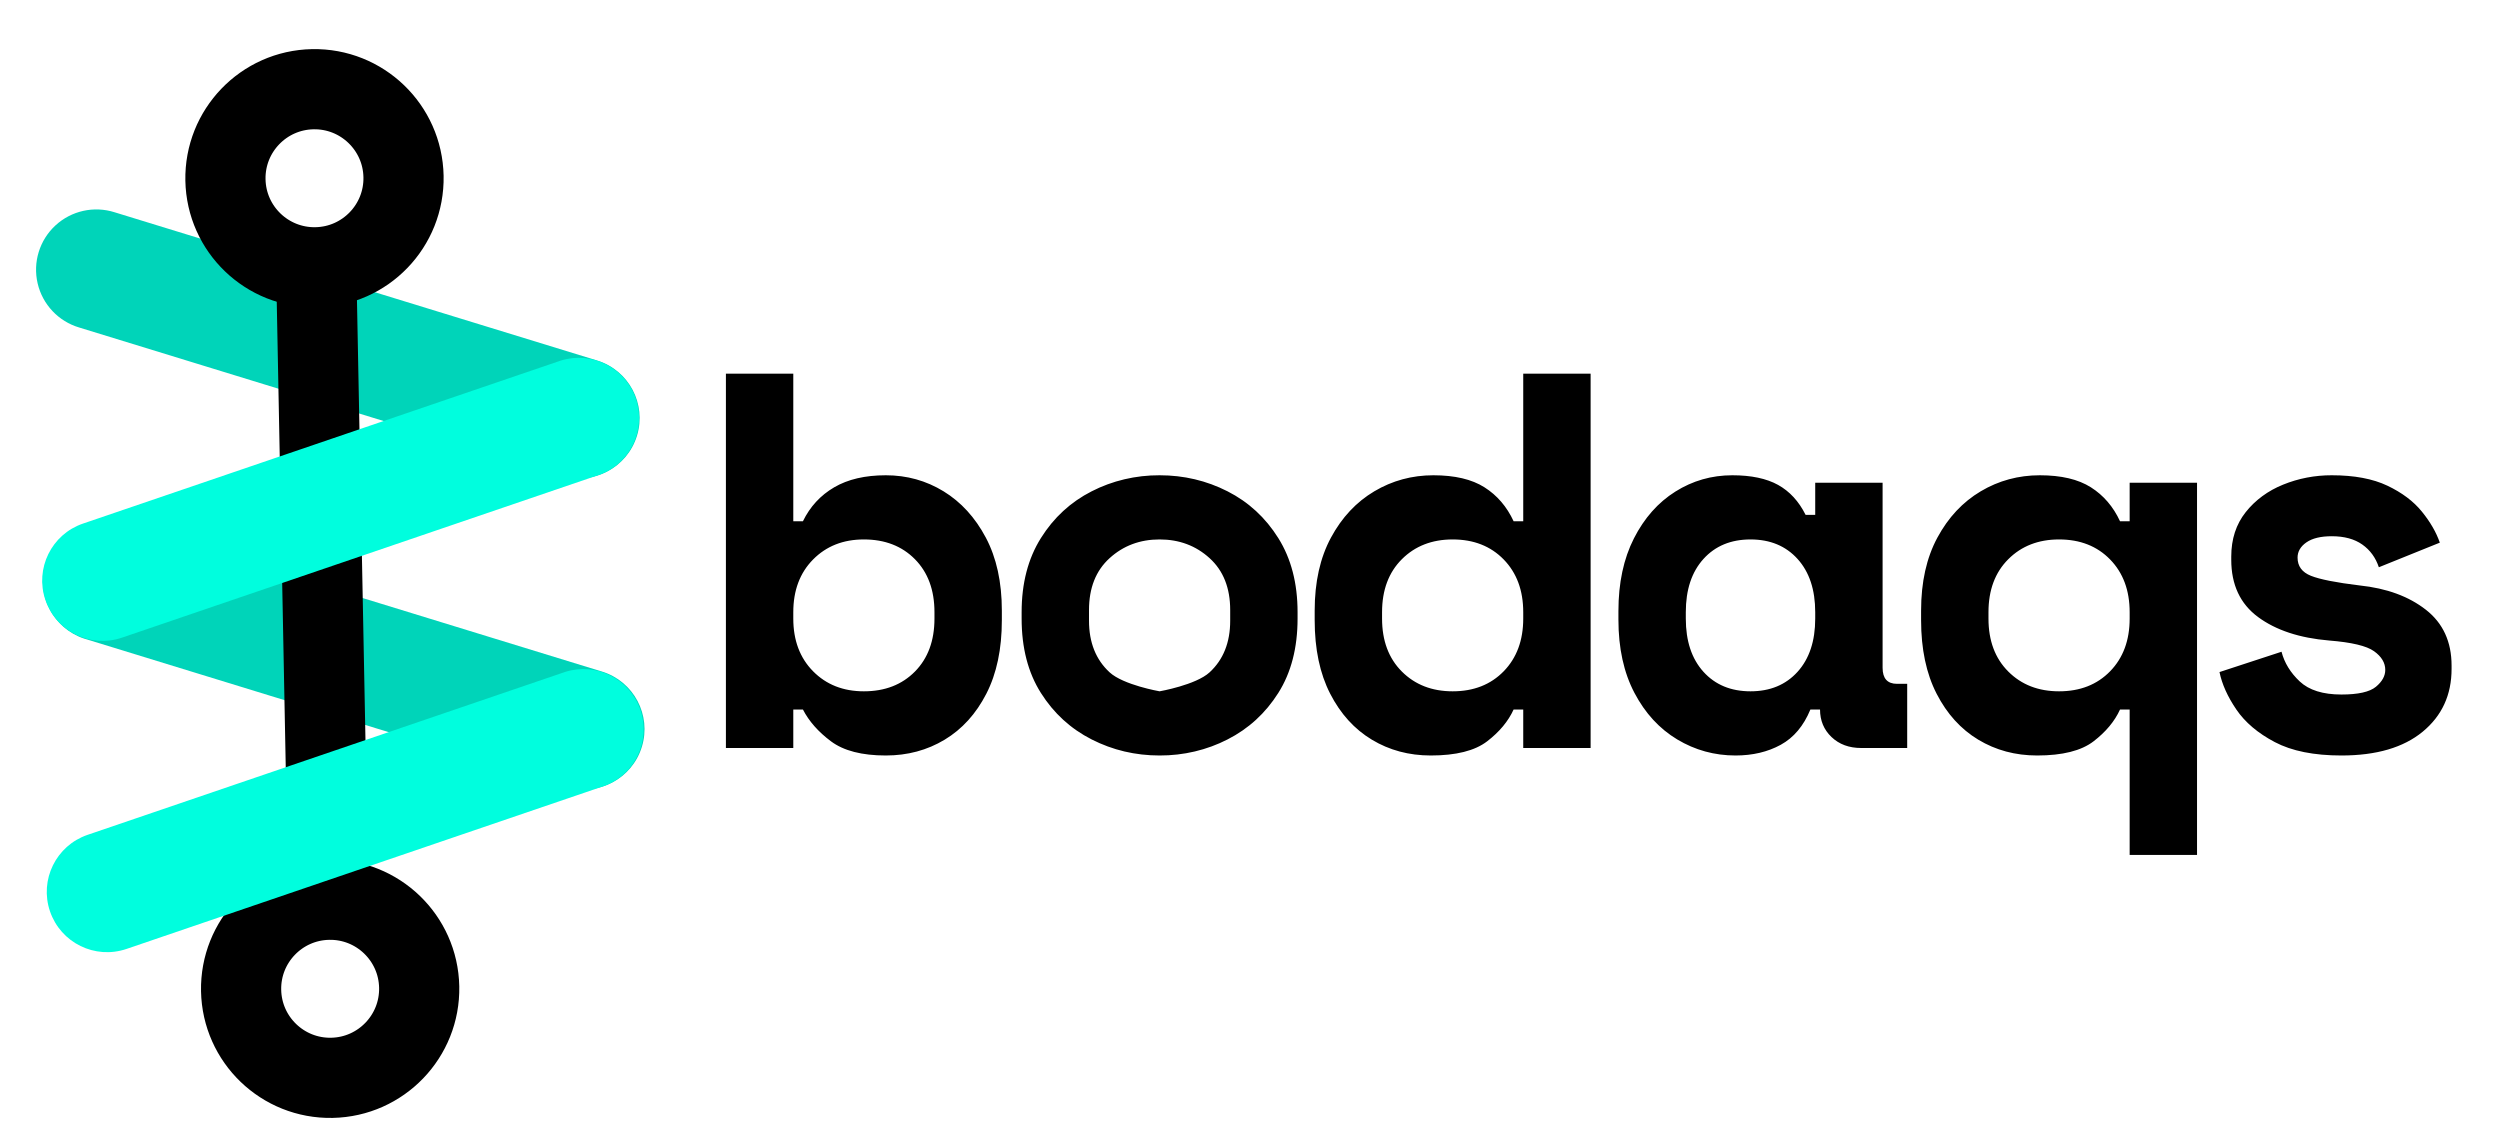
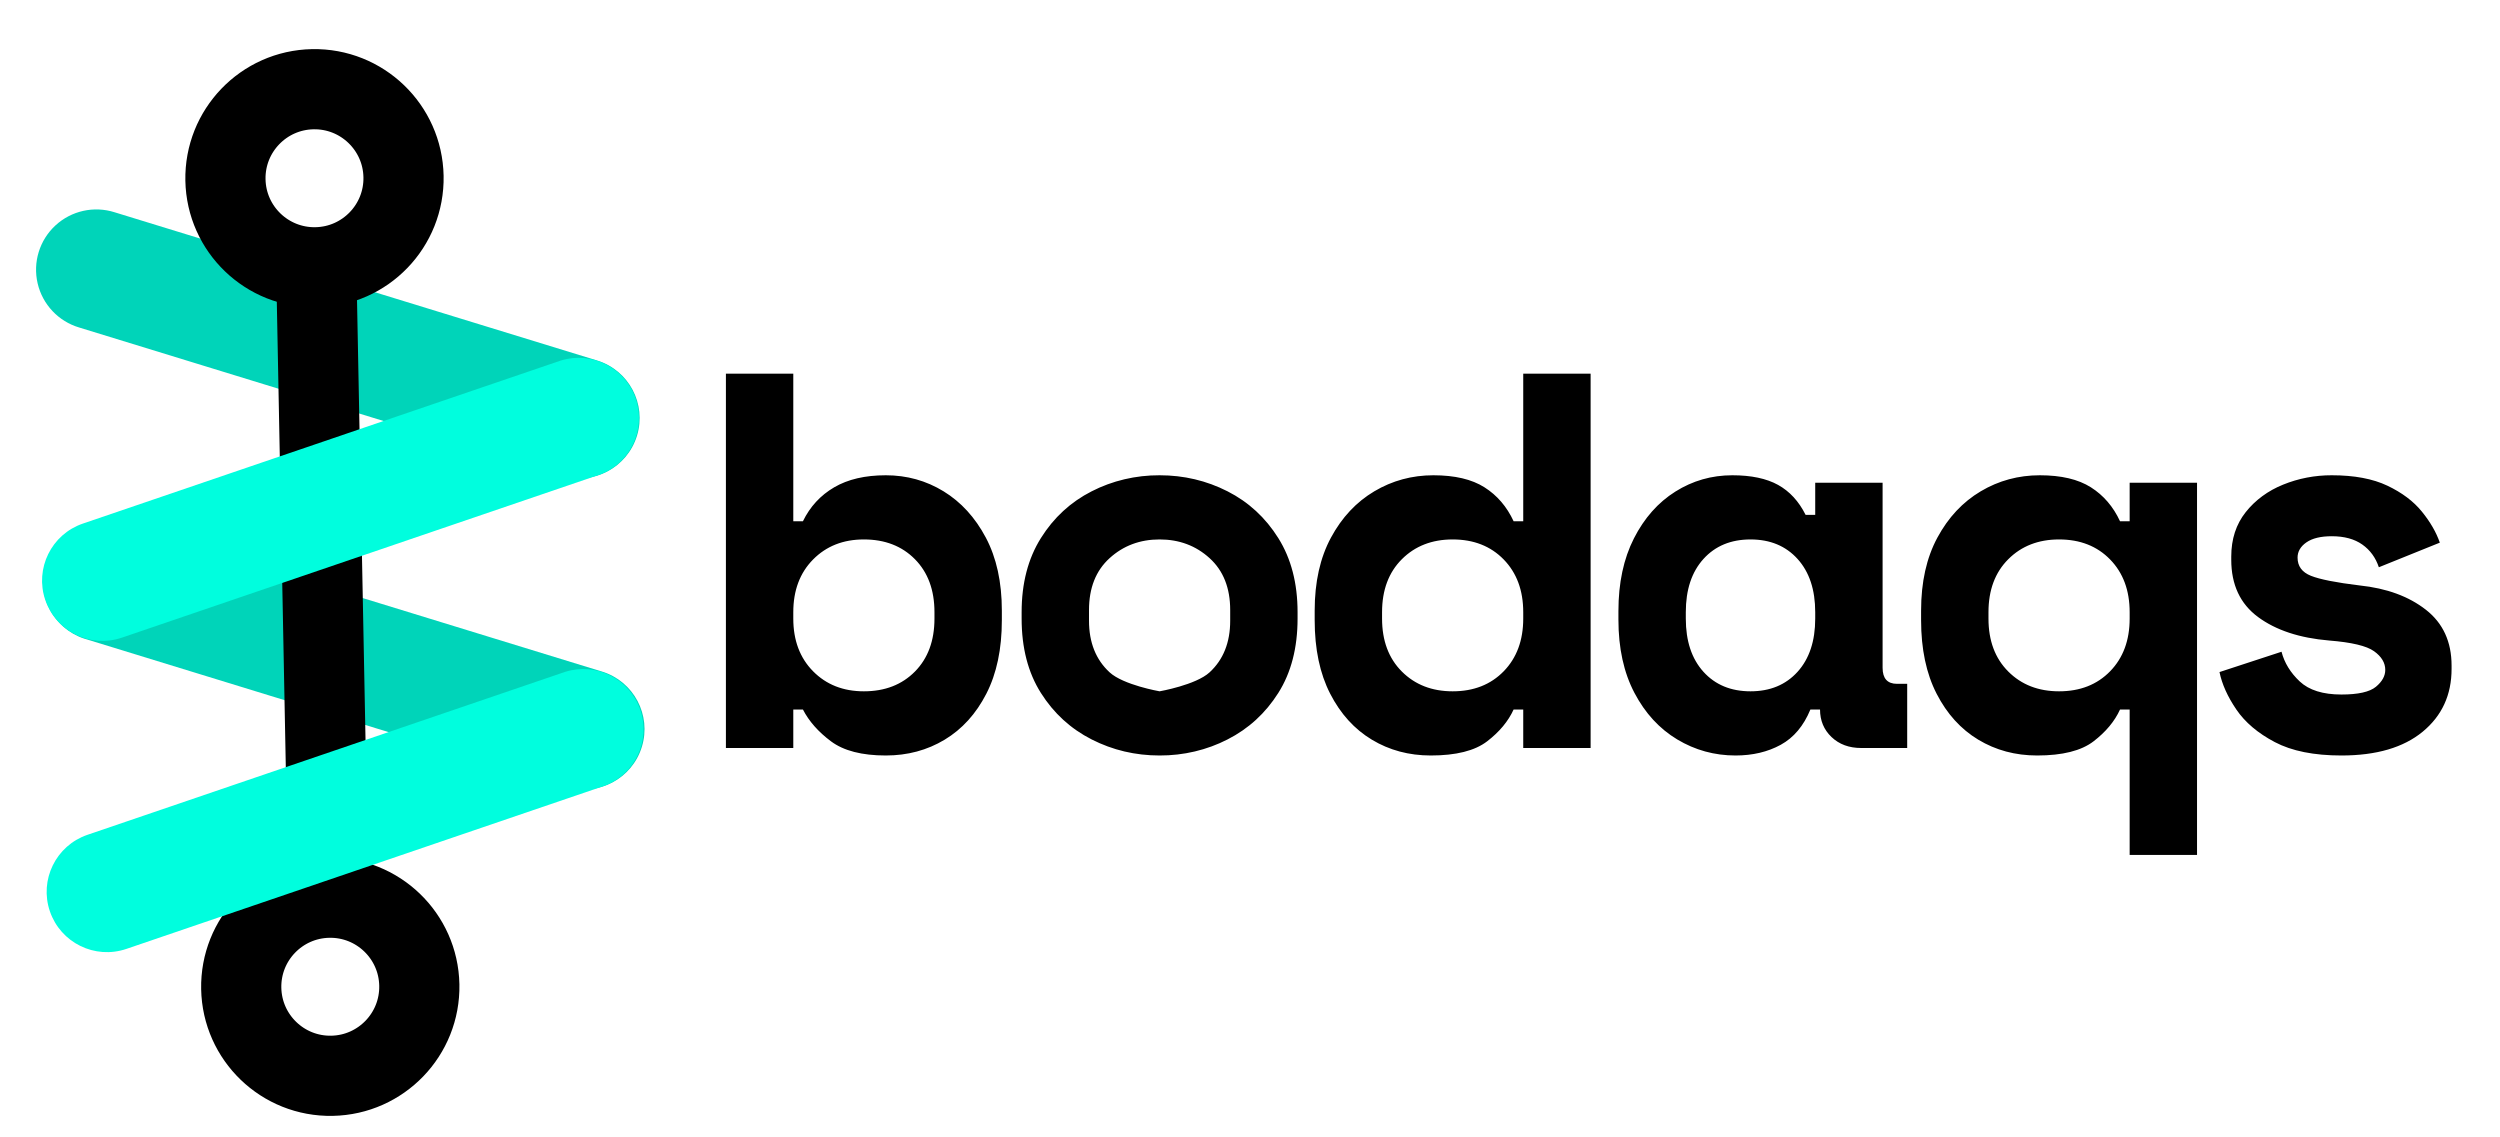
<svg xmlns="http://www.w3.org/2000/svg" xml:space="preserve" style="fill-rule:evenodd;clip-rule:evenodd;stroke-linejoin:round;stroke-miterlimit:1.5" viewBox="0 0 187 85">
  <path d="M150 0h100v125H150z" style="fill:none" transform="matrix(1.8666 0 0 .67938 -279.989 0)" />
-   <path d="M22.778 51.731c-2.858 0-5.044-.64-6.558-1.92-1.515-1.28-2.634-2.717-3.359-4.311h-1.152v5.216H3.647V0h8.062v19.997h1.152c.853-1.981 2.1-3.514 3.743-4.601 1.642-1.087 3.7-1.63 6.174-1.63 2.516 0 4.82.724 6.91 2.173s3.775 3.539 5.055 6.268c1.279 2.729 1.919 6.025 1.919 9.889V33.4c0 3.913-.618 7.233-1.855 9.962-1.237 2.73-2.901 4.806-4.991 6.231-2.09 1.425-4.436 2.138-7.038 2.138m-2.623-8.695c2.516 0 4.553-.893 6.11-2.68 1.557-1.787 2.335-4.178 2.335-7.173v-.869c0-2.995-.778-5.386-2.335-7.173s-3.594-2.681-6.11-2.681c-2.474 0-4.501.906-6.079 2.717-1.578 1.811-2.367 4.19-2.367 7.137v.869c0 2.946.789 5.325 2.367 7.137 1.578 1.811 3.605 2.716 6.079 2.716M55.537 51.731c-2.901 0-5.609-.725-8.126-2.174-2.516-1.449-4.543-3.55-6.078-6.303-1.536-2.753-2.304-6.11-2.304-10.071v-.869c0-3.913.768-7.258 2.304-10.035 1.535-2.777 3.562-4.891 6.078-6.34a16.014 16.014 0 0 1 8.126-2.173c2.901 0 5.609.724 8.126 2.173 2.516 1.449 4.543 3.563 6.078 6.34 1.536 2.777 2.304 6.122 2.304 10.035v.869c0 3.961-.768 7.318-2.304 10.071-1.535 2.753-3.562 4.854-6.078 6.303a16.015 16.015 0 0 1-8.126 2.174m0-8.695s4.34-.857 5.982-2.572c1.643-1.714 2.464-4.045 2.464-6.991v-1.449c0-2.995-.821-5.338-2.464-7.028-1.642-1.691-3.636-2.536-5.982-2.536s-4.34.845-5.982 2.536c-1.643 1.69-2.464 4.033-2.464 7.028v1.449c0 2.946.821 5.277 2.464 6.991 1.642 1.715 5.982 2.572 5.982 2.572M87.976 51.731c-2.602 0-4.948-.713-7.038-2.138-2.09-1.425-3.754-3.501-4.991-6.231-1.237-2.729-1.855-6.049-1.855-9.962v-1.304c0-3.864.65-7.16 1.951-9.889 1.301-2.729 3.029-4.819 5.183-6.268 2.154-1.449 4.511-2.173 7.07-2.173s4.596.543 6.11 1.63c1.515 1.087 2.677 2.62 3.488 4.601h1.151V0h8.062v50.716h-8.062V45.5h-1.151c-.64 1.594-1.696 3.031-3.168 4.311-1.471 1.28-3.721 1.92-6.75 1.92m2.624-8.695c2.516 0 4.553-.905 6.11-2.716 1.557-1.812 2.335-4.191 2.335-7.137v-.869c0-2.947-.778-5.326-2.335-7.137s-3.594-2.717-6.11-2.717c-2.474 0-4.501.894-6.079 2.681-1.578 1.787-2.367 4.178-2.367 7.173v.869c0 2.995.789 5.386 2.367 7.173 1.578 1.787 3.605 2.68 6.079 2.68M124.446 51.731c-2.516 0-4.841-.725-6.974-2.174-2.132-1.449-3.839-3.55-5.118-6.303-1.28-2.753-1.92-6.062-1.92-9.926v-1.159c0-3.816.619-7.101 1.856-9.854 1.237-2.753 2.89-4.866 4.958-6.339 2.069-1.474 4.34-2.21 6.814-2.21 2.261 0 4.085.435 5.471 1.304 1.386.869 2.485 2.222 3.295 4.057h1.152V14.78h8.062v25.069c0 1.449.575 2.173 1.727 2.173h1.216v8.694h-5.503c-1.45 0-2.634-.495-3.551-1.485-.917-.99-1.375-2.234-1.375-3.731h-1.152c-.81 2.222-1.994 3.816-3.551 4.782-1.557.966-3.359 1.449-5.407 1.449m1.792-8.695c2.346 0 4.223-.881 5.63-2.644 1.408-1.763 2.112-4.166 2.112-7.209v-.869c0-3.043-.704-5.446-2.112-7.209-1.407-1.763-3.284-2.645-5.63-2.645s-4.223.882-5.631 2.645c-1.407 1.763-2.111 4.166-2.111 7.209v.869c0 3.043.704 5.446 2.111 7.209 1.408 1.763 3.285 2.644 5.631 2.644M171.602 65.207V45.5h-1.152c-.64 1.594-1.696 3.031-3.167 4.311-1.472 1.28-3.722 1.92-6.75 1.92-2.602 0-4.948-.713-7.038-2.138-2.091-1.425-3.754-3.501-4.991-6.231-1.237-2.729-1.856-6.049-1.856-9.962v-1.304c0-3.864.651-7.16 1.952-9.889 1.301-2.729 3.028-4.819 5.182-6.268 2.155-1.449 4.511-2.173 7.071-2.173 2.559 0 4.596.543 6.11 1.63 1.514 1.087 2.677 2.62 3.487 4.601h1.152V14.78h8.061v50.427zm-8.446-22.171c2.517 0 4.553-.905 6.11-2.716 1.557-1.812 2.336-4.191 2.336-7.137v-.869c0-2.947-.779-5.326-2.336-7.137s-3.593-2.717-6.11-2.717c-2.474 0-4.5.894-6.078 2.681-1.579 1.787-2.368 4.178-2.368 7.173v.869c0 2.995.789 5.386 2.368 7.173 1.578 1.787 3.604 2.68 6.078 2.68M196.939 51.731c-3.285 0-5.94-.604-7.966-1.812-2.026-1.207-3.562-2.68-4.607-4.419-1.045-1.739-1.717-3.43-2.015-5.072l7.422-2.753c.341 1.497 1.066 2.838 2.175 4.021 1.109 1.183 2.773 1.775 4.991 1.775 2.005 0 3.38-.35 4.127-1.05.746-.701 1.119-1.461 1.119-2.283 0-.966-.448-1.811-1.343-2.535-.896-.725-2.688-1.208-5.375-1.449-3.54-.339-6.377-1.401-8.51-3.188-2.132-1.788-3.199-4.372-3.199-7.753v-.434c0-2.367.576-4.372 1.728-6.014a10.996 10.996 0 0 1 4.479-3.731 13.75 13.75 0 0 1 5.822-1.268c2.687 0 4.905.471 6.654 1.413 1.749.942 3.125 2.113 4.127 3.514 1.003 1.4 1.717 2.801 2.144 4.202l-7.294 3.333c-.384-1.305-1.045-2.331-1.984-3.08-.938-.748-2.154-1.123-3.647-1.123-1.322 0-2.335.278-3.039.834-.704.555-1.056 1.243-1.056 2.064 0 1.16.533 1.981 1.6 2.464 1.066.483 3.007.918 5.822 1.304 3.242.386 5.887 1.485 7.934 3.297 2.048 1.811 3.071 4.335 3.071 7.571v.434c0 3.526-1.151 6.364-3.455 8.514-2.303 2.149-5.545 3.224-9.725 3.224" style="fill-rule:nonzero" transform="matrix(.62517 0 0 .5521 52.018 27.95)" />
+   <path d="M22.778 51.731c-2.858 0-5.044-.64-6.558-1.92-1.515-1.28-2.634-2.717-3.359-4.311h-1.152v5.216H3.647V0h8.062v19.997h1.152c.853-1.981 2.1-3.514 3.743-4.601 1.642-1.087 3.7-1.63 6.174-1.63 2.516 0 4.82.724 6.91 2.173s3.775 3.539 5.055 6.268c1.279 2.729 1.919 6.025 1.919 9.889V33.4c0 3.913-.618 7.233-1.855 9.962-1.237 2.73-2.901 4.806-4.991 6.231-2.09 1.425-4.436 2.138-7.038 2.138m-2.623-8.695c2.516 0 4.553-.893 6.11-2.68 1.557-1.787 2.335-4.178 2.335-7.173v-.869c0-2.995-.778-5.386-2.335-7.173s-3.594-2.681-6.11-2.681c-2.474 0-4.501.906-6.079 2.717-1.578 1.811-2.367 4.19-2.367 7.137v.869c0 2.946.789 5.325 2.367 7.137 1.578 1.811 3.605 2.716 6.079 2.716m35.382 8.695c-2.901 0-5.609-.725-8.126-2.174-2.516-1.449-4.543-3.55-6.078-6.303-1.536-2.753-2.304-6.11-2.304-10.071v-.869c0-3.913.768-7.258 2.304-10.035 1.535-2.777 3.562-4.891 6.078-6.34a16.014 16.014 0 0 1 8.126-2.173c2.901 0 5.609.724 8.126 2.173 2.516 1.449 4.543 3.563 6.078 6.34 1.536 2.777 2.304 6.122 2.304 10.035v.869c0 3.961-.768 7.318-2.304 10.071-1.535 2.753-3.562 4.854-6.078 6.303a16.015 16.015 0 0 1-8.126 2.174m0-8.695s4.34-.857 5.982-2.572c1.643-1.714 2.464-4.045 2.464-6.991v-1.449c0-2.995-.821-5.338-2.464-7.028-1.642-1.691-3.636-2.536-5.982-2.536s-4.34.845-5.982 2.536c-1.643 1.69-2.464 4.033-2.464 7.028v1.449c0 2.946.821 5.277 2.464 6.991 1.642 1.715 5.982 2.572 5.982 2.572m32.439 8.695c-2.602 0-4.948-.713-7.038-2.138-2.09-1.425-3.754-3.501-4.991-6.231-1.237-2.729-1.855-6.049-1.855-9.962v-1.304c0-3.864.65-7.16 1.951-9.889 1.301-2.729 3.029-4.819 5.183-6.268 2.154-1.449 4.511-2.173 7.07-2.173s4.596.543 6.11 1.63c1.515 1.087 2.677 2.62 3.488 4.601h1.151V0h8.062v50.716h-8.062V45.5h-1.151c-.64 1.594-1.696 3.031-3.168 4.311-1.471 1.28-3.721 1.92-6.75 1.92m2.624-8.695c2.516 0 4.553-.905 6.11-2.716 1.557-1.812 2.335-4.191 2.335-7.137v-.869c0-2.947-.778-5.326-2.335-7.137s-3.594-2.717-6.11-2.717c-2.474 0-4.501.894-6.079 2.681-1.578 1.787-2.367 4.178-2.367 7.173v.869c0 2.995.789 5.386 2.367 7.173 1.578 1.787 3.605 2.68 6.079 2.68m33.846 8.695c-2.516 0-4.841-.725-6.974-2.174-2.132-1.449-3.839-3.55-5.118-6.303-1.28-2.753-1.92-6.062-1.92-9.926v-1.159c0-3.816.619-7.101 1.856-9.854 1.237-2.753 2.89-4.866 4.958-6.339 2.069-1.474 4.34-2.21 6.814-2.21 2.261 0 4.085.435 5.471 1.304 1.386.869 2.485 2.222 3.295 4.057h1.152V14.78h8.062v25.069c0 1.449.575 2.173 1.727 2.173h1.216v8.694h-5.503c-1.45 0-2.634-.495-3.551-1.485-.917-.99-1.375-2.234-1.375-3.731h-1.152c-.81 2.222-1.994 3.816-3.551 4.782-1.557.966-3.359 1.449-5.407 1.449m1.792-8.695c2.346 0 4.223-.881 5.63-2.644 1.408-1.763 2.112-4.166 2.112-7.209v-.869c0-3.043-.704-5.446-2.112-7.209-1.407-1.763-3.284-2.645-5.63-2.645s-4.223.882-5.631 2.645c-1.407 1.763-2.111 4.166-2.111 7.209v.869c0 3.043.704 5.446 2.111 7.209 1.408 1.763 3.285 2.644 5.631 2.644m45.364 22.171V45.5h-1.152c-.64 1.594-1.696 3.031-3.167 4.311-1.472 1.28-3.722 1.92-6.75 1.92-2.602 0-4.948-.713-7.038-2.138-2.091-1.425-3.754-3.501-4.991-6.231-1.237-2.729-1.856-6.049-1.856-9.962v-1.304c0-3.864.651-7.16 1.952-9.889 1.301-2.729 3.028-4.819 5.182-6.268 2.155-1.449 4.511-2.173 7.071-2.173 2.559 0 4.596.543 6.11 1.63 1.514 1.087 2.677 2.62 3.487 4.601h1.152V14.78h8.061v50.427zm-8.446-22.171c2.517 0 4.553-.905 6.11-2.716 1.557-1.812 2.336-4.191 2.336-7.137v-.869c0-2.947-.779-5.326-2.336-7.137s-3.593-2.717-6.11-2.717c-2.474 0-4.5.894-6.078 2.681-1.579 1.787-2.368 4.178-2.368 7.173v.869c0 2.995.789 5.386 2.368 7.173 1.578 1.787 3.604 2.68 6.078 2.68m33.783 8.695c-3.285 0-5.94-.604-7.966-1.812-2.026-1.207-3.562-2.68-4.607-4.419-1.045-1.739-1.717-3.43-2.015-5.072l7.422-2.753c.341 1.497 1.066 2.838 2.175 4.021 1.109 1.183 2.773 1.775 4.991 1.775 2.005 0 3.38-.35 4.127-1.05.746-.701 1.119-1.461 1.119-2.283 0-.966-.448-1.811-1.343-2.535-.896-.725-2.688-1.208-5.375-1.449-3.54-.339-6.377-1.401-8.51-3.188-2.132-1.788-3.199-4.372-3.199-7.753v-.434c0-2.367.576-4.372 1.728-6.014a10.996 10.996 0 0 1 4.479-3.731 13.75 13.75 0 0 1 5.822-1.268c2.687 0 4.905.471 6.654 1.413 1.749.942 3.125 2.113 4.127 3.514 1.003 1.4 1.717 2.801 2.144 4.202l-7.294 3.333c-.384-1.305-1.045-2.331-1.984-3.08-.938-.748-2.154-1.123-3.647-1.123-1.322 0-2.335.278-3.039.834-.704.555-1.056 1.243-1.056 2.064 0 1.16.533 1.981 1.6 2.464 1.066.483 3.007.918 5.822 1.304 3.242.386 5.887 1.485 7.934 3.297 2.048 1.811 3.071 4.335 3.071 7.571v.434c0 3.526-1.151 6.364-3.455 8.514-2.303 2.149-5.545 3.224-9.725 3.224" style="fill-rule:nonzero" transform="matrix(.62517 0 0 .5521 52.018 27.95)" />
  <path d="M72.245 45.492a4.509 4.509 0 0 1-5.679 2.899L30.654 36.752a4.51 4.51 0 0 1 2.781-8.578l35.912 11.639a4.508 4.508 0 0 1 2.898 5.679" style="fill:#00d4b9;fill-rule:nonzero" transform="rotate(-.882 733.996 1624.88)" />
  <path d="M72.245 22.056a4.509 4.509 0 0 1-5.679 2.899L30.654 13.316a4.509 4.509 0 1 1 2.781-8.578l35.912 11.639a4.508 4.508 0 0 1 2.898 5.679" style="fill:#00d4b9;fill-rule:nonzero" transform="rotate(-.882 744.679 1625.263)" />
-   <path d="M329.986 43.599V99.47" style="fill:none;stroke:#000;stroke-width:7.24px" transform="matrix(.82881 -.01603 .01603 .82881 -250.562 -11.854)" />
-   <circle cx="43.338" cy="25.176" r="10.329" style="fill:none;stroke:#000;stroke-width:9.3px;stroke-linecap:round" transform="matrix(.6448 -.01247 .01247 .6448 -3.563 58.268)" />
+   <path d="M329.986 43.599V99.47" style="fill:none;stroke:#000;stroke-width:7.24px" transform="scale(.82897)rotate(-1.108 -890.549 15622.206)" />
+   <circle cx="43.338" cy="25.176" r="10.329" style="fill:none;stroke:#000;stroke-width:9.3px;stroke-linecap:round" transform="rotate(-1.105 3011.436 213.25)scale(.64492)" />
  <circle cx="43.338" cy="25.176" r="10.329" style="fill:none;stroke:#000;stroke-width:9.3px;stroke-linecap:round" transform="matrix(.6448 -.01247 -.01247 -.6448 -4.107 30.107)" />
-   <path d="M72.245 45.492a4.509 4.509 0 0 1-5.679 2.899L30.654 36.752a4.51 4.51 0 0 1 2.781-8.578l35.912 11.639a4.508 4.508 0 0 1 2.898 5.679" style="fill:#00fede;fill-rule:nonzero" transform="matrix(-.99988 .01536 .01536 .99988 74.935 -1.71)" />
-   <path d="M72.245 45.492a4.509 4.509 0 0 1-5.679 2.899L30.654 36.752a4.51 4.51 0 0 1 2.781-8.578l35.912 11.639a4.508 4.508 0 0 1 2.898 5.679" style="fill:#00fede;fill-rule:nonzero" transform="matrix(-.99988 .01536 .01536 .99988 75.278 21.573)" />
+   <path d="M72.245 45.492a4.509 4.509 0 0 1-5.679 2.899L30.654 36.752a4.51 4.51 0 0 1 2.781-8.578l35.912 11.639a4.508 4.508 0 0 1 2.898 5.679" style="fill:#00fede;fill-rule:nonzero" transform="scale(-1 1)rotate(.88 73.854 -4879.148)" />
+   <path d="M72.245 45.492a4.509 4.509 0 0 1-5.679 2.899L30.654 36.752a4.51 4.51 0 0 1 2.781-8.578l35.912 11.639a4.508 4.508 0 0 1 2.898 5.679" style="fill:#00fede;fill-rule:nonzero" transform="scale(-1 1)rotate(.88 -1442.048 -4889.836)" />
</svg>
